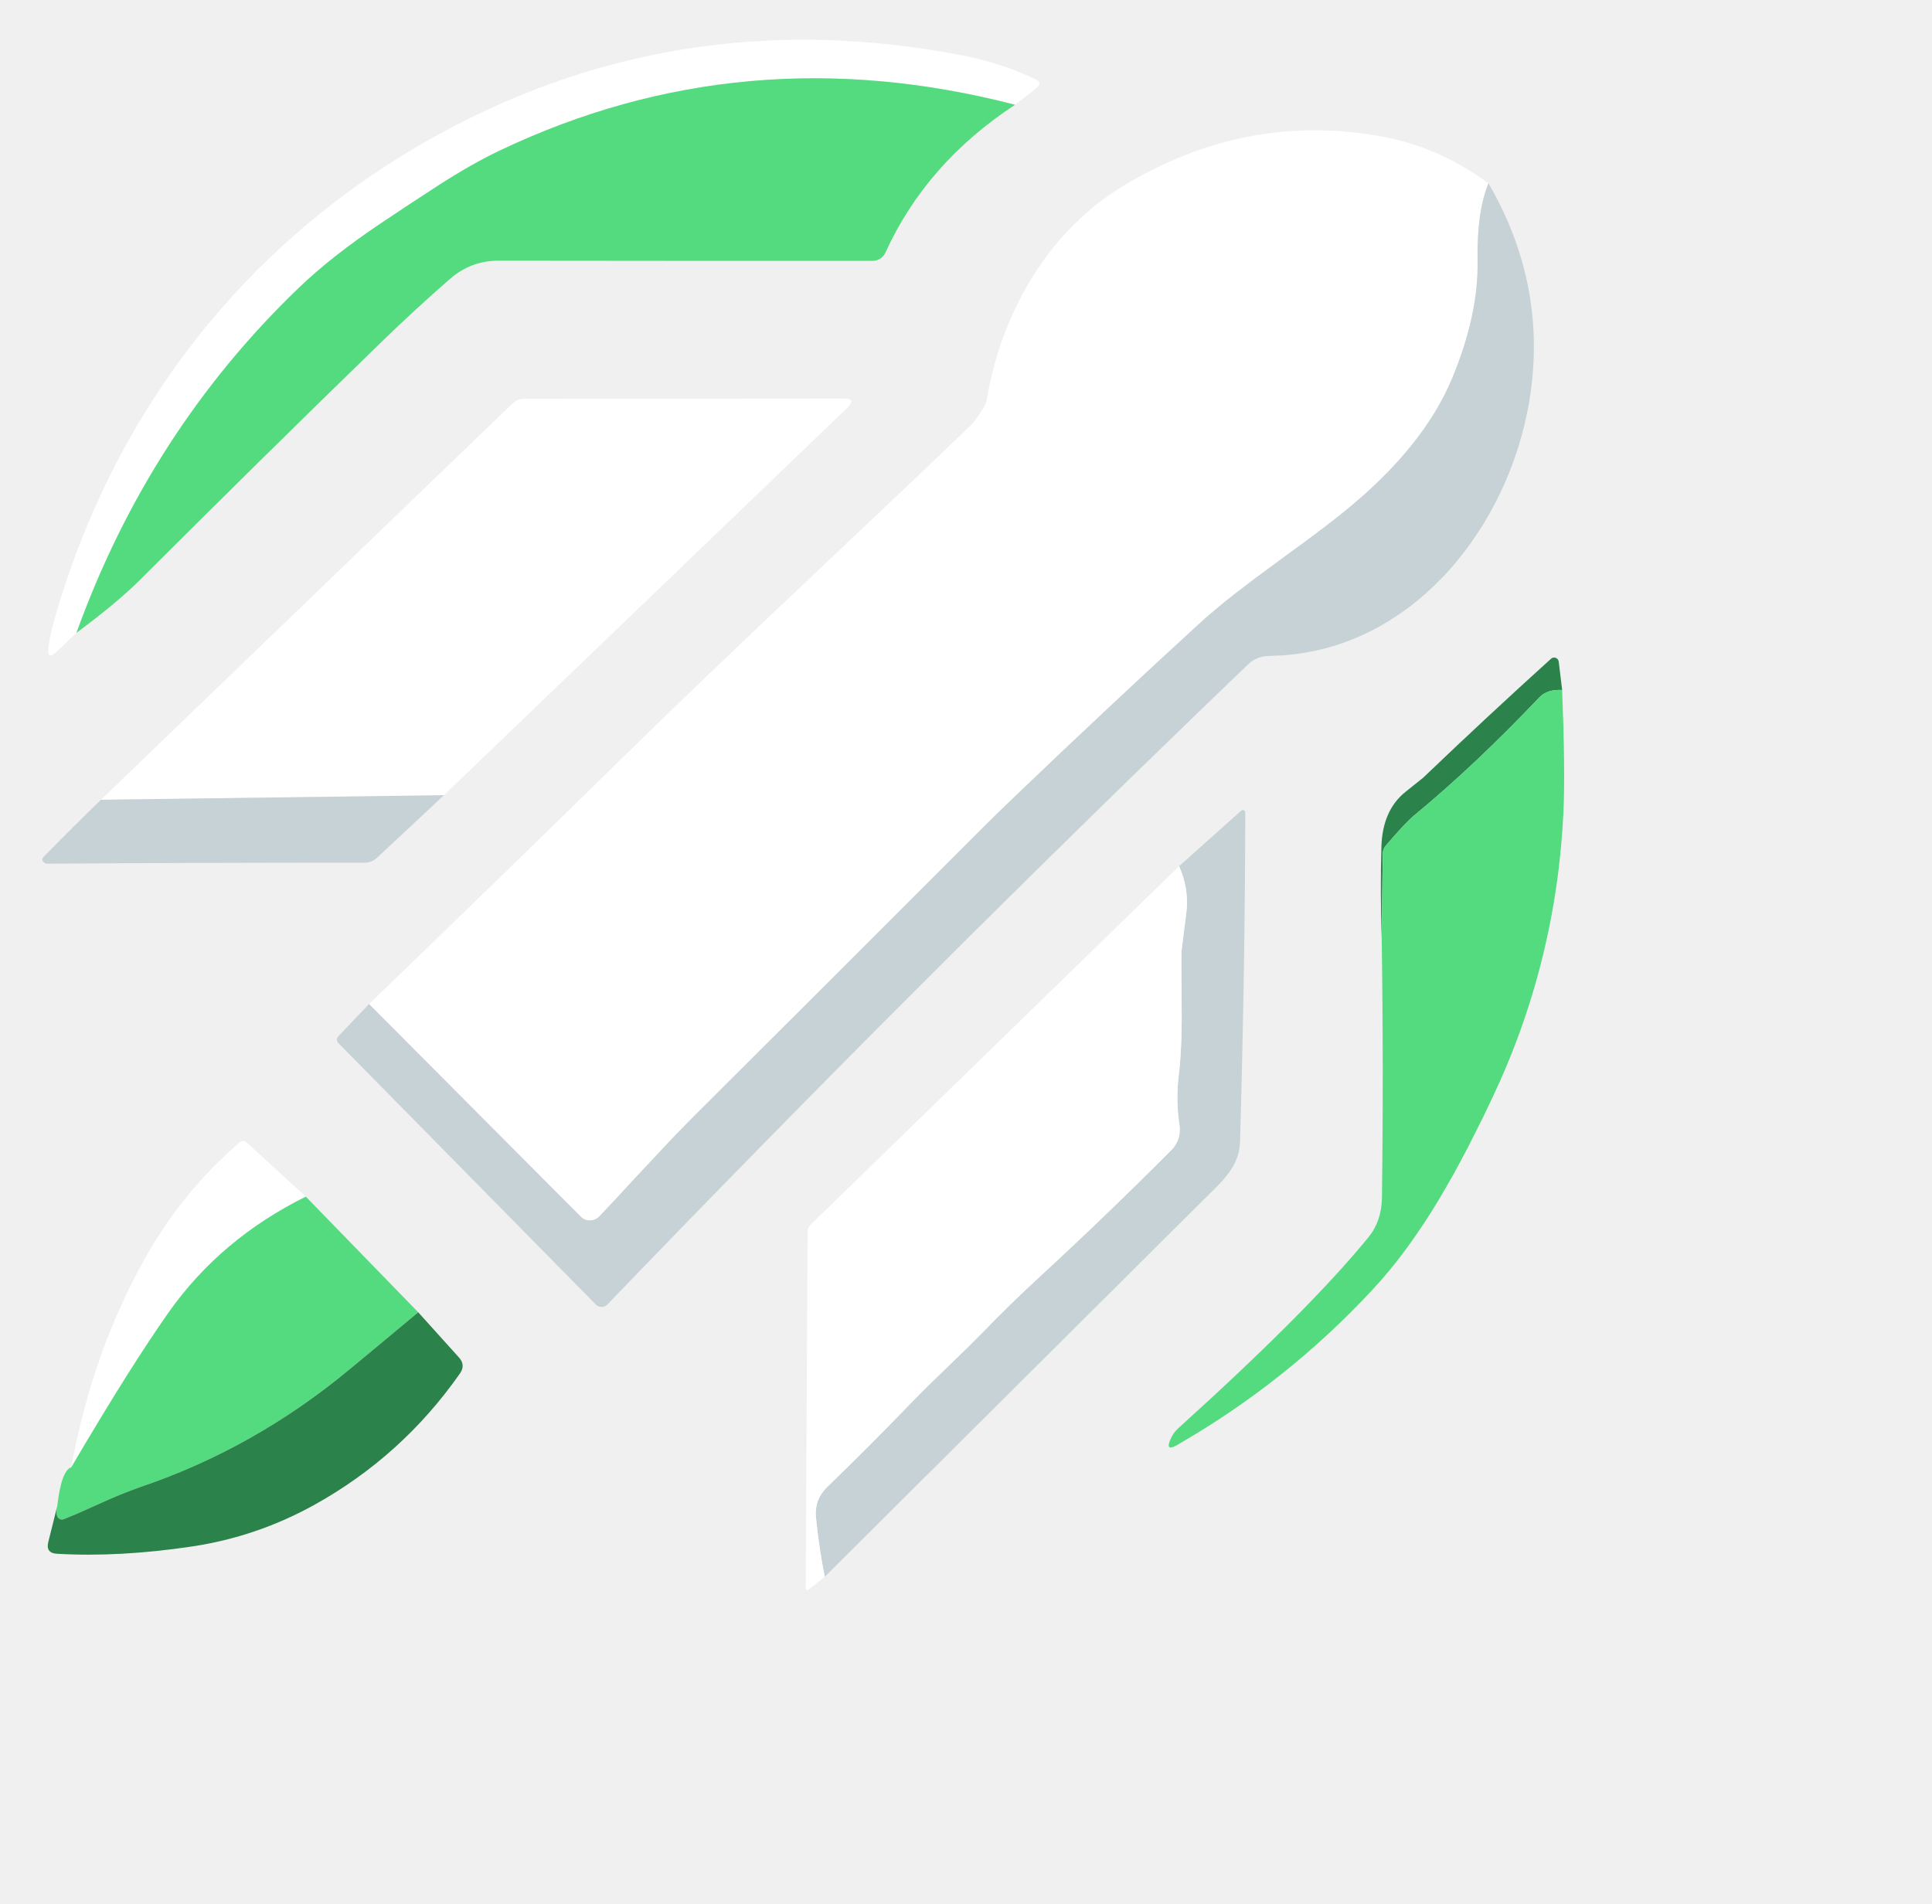
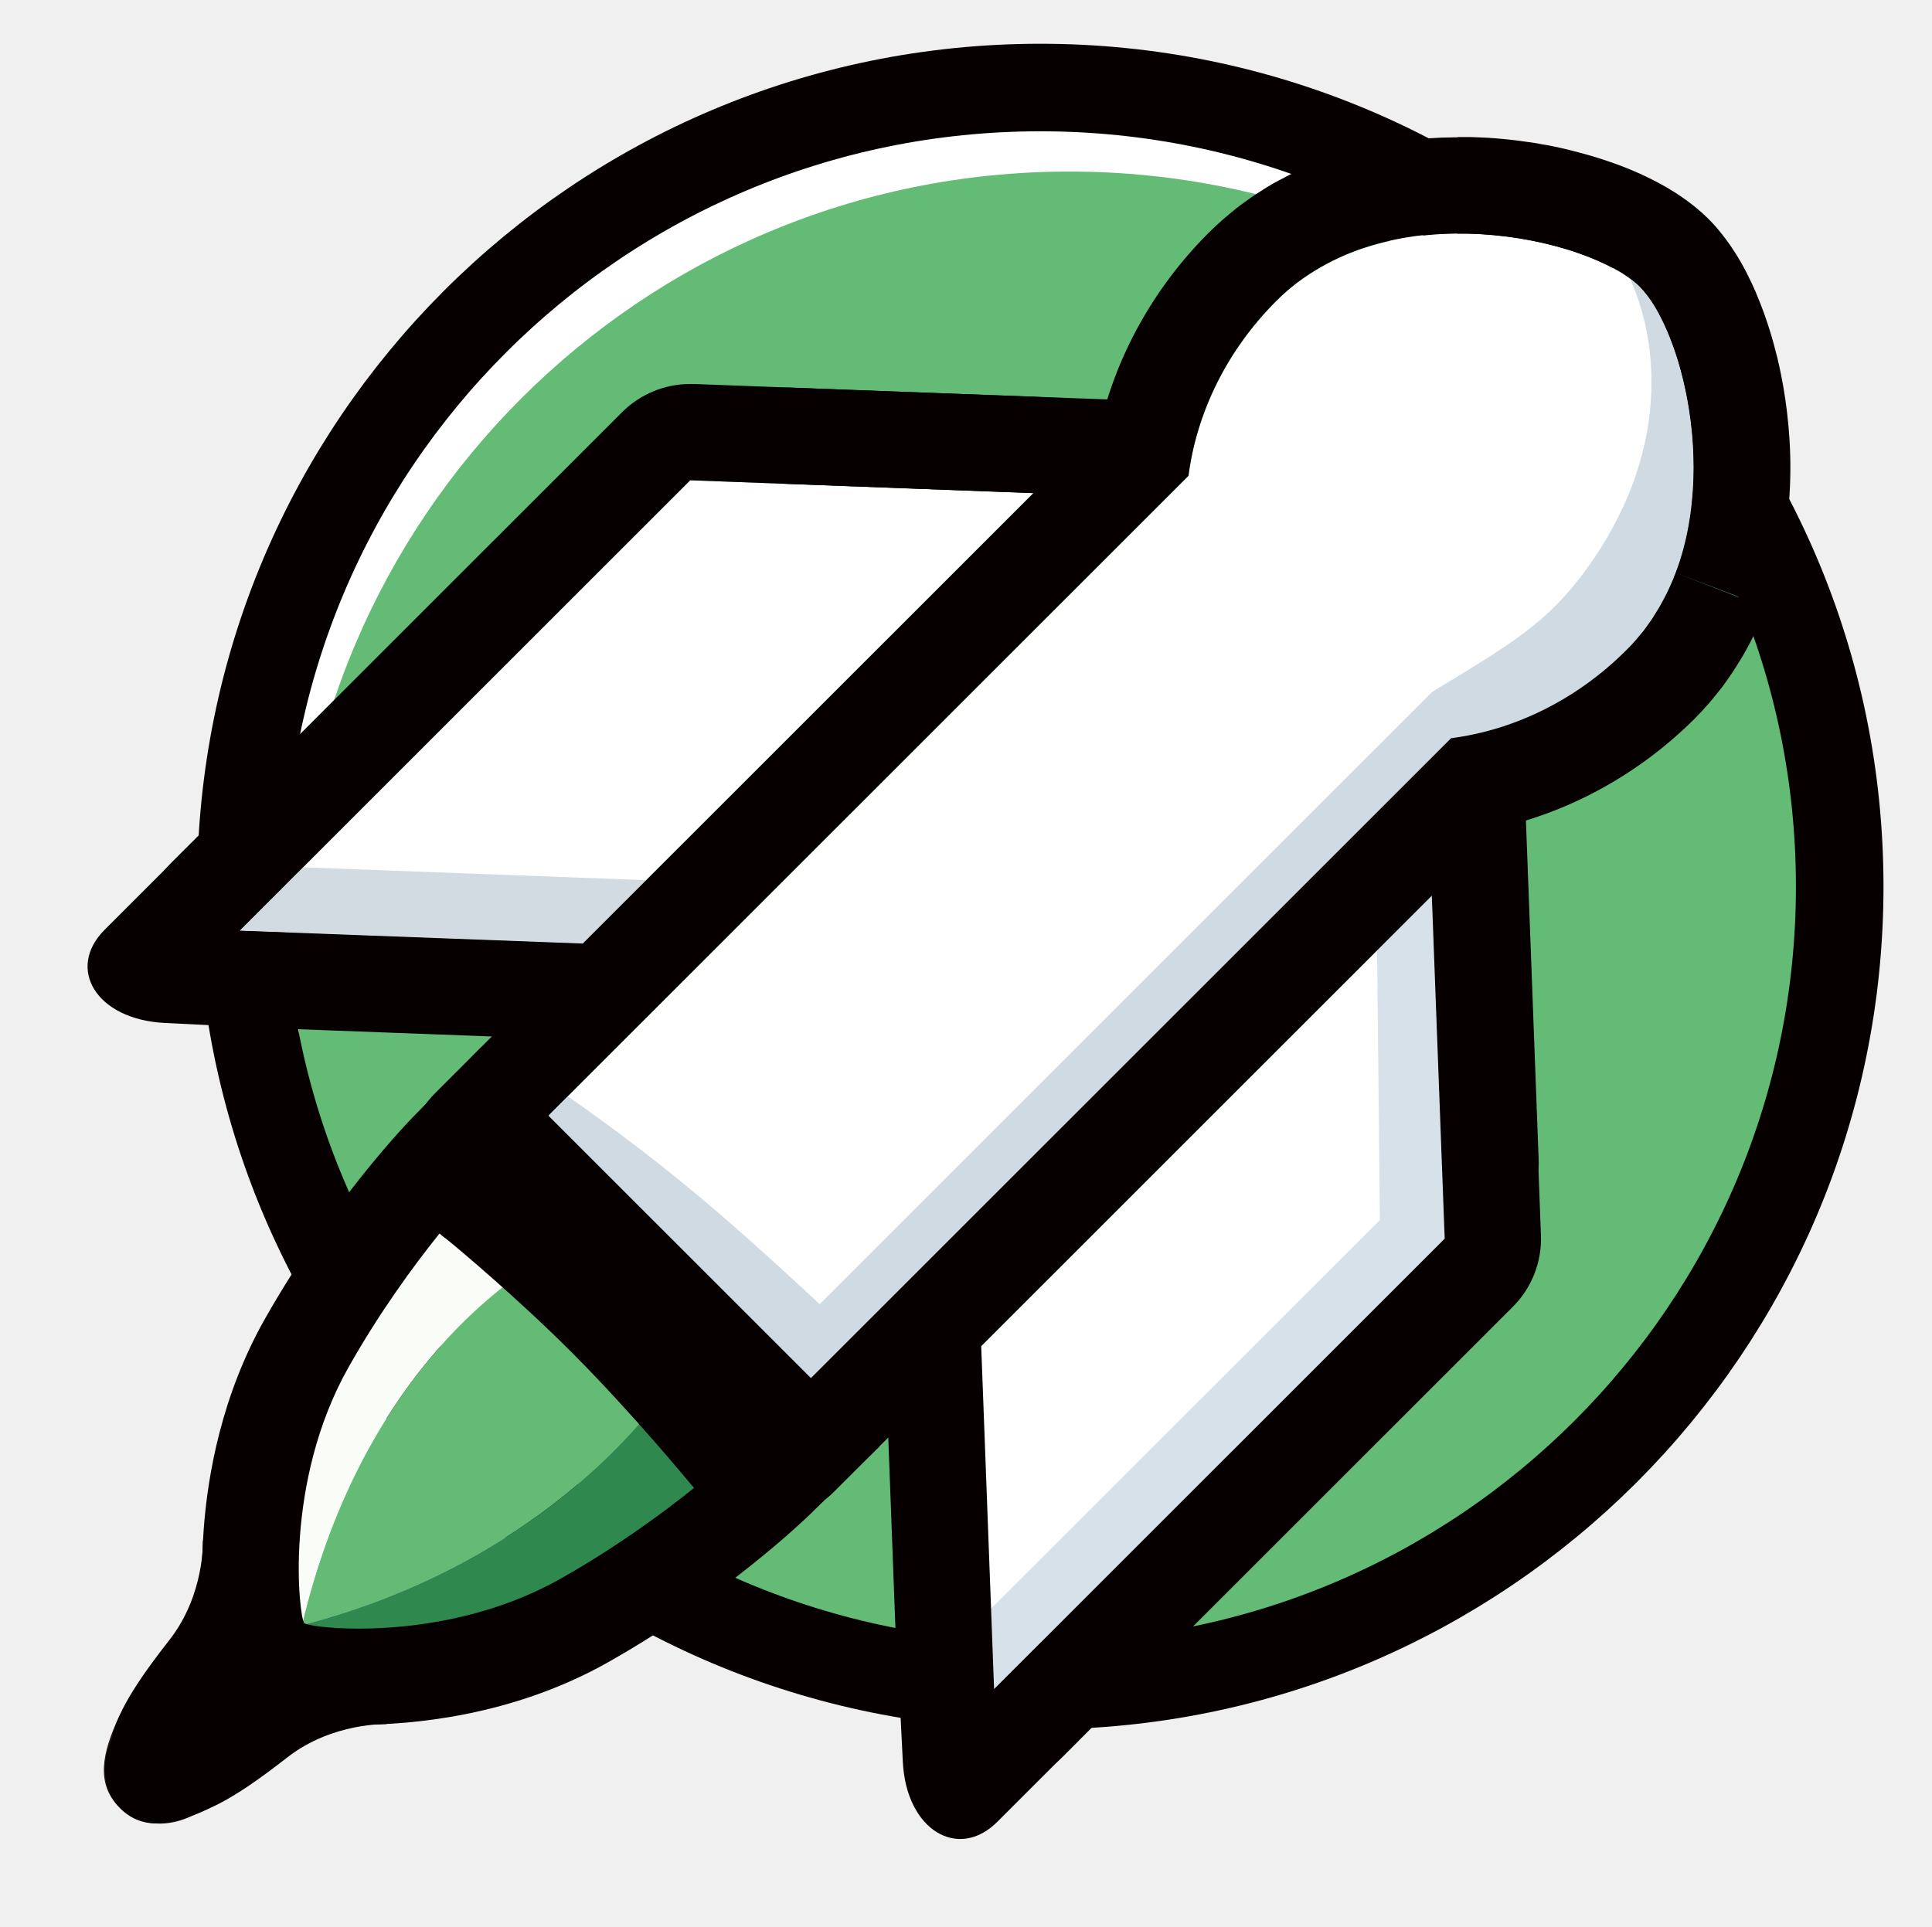
- <svg xmlns="http://www.w3.org/2000/svg" viewBox="152.123 2.276 213.34 210.192">
-   <path fill="#ffffff" d="M 264.213 13.846 C 244.246 8.667 225.218 10.361 207.273 18.916 C 205.262 19.875 203.029 21.141 200.593 22.706 C 198.442 24.097 196.297 25.511 194.173 26.936 C 190.569 29.352 187.542 31.735 185.113 34.066 C 174.108 44.631 165.904 57.363 160.563 72.166 L 158.403 74.226 C 157.658 74.943 157.346 74.786 157.473 73.756 C 157.586 72.83 157.797 71.827 158.103 70.756 L 158.873 68.196 L 159.703 65.676 L 160.603 63.186 L 161.573 60.736 L 162.603 58.316 L 163.703 55.946 L 164.863 53.606 L 166.083 51.316 L 167.373 49.066 L 168.733 46.866 L 170.143 44.706 L 171.613 42.586 L 173.153 40.526 L 174.743 38.506 L 176.393 36.546 L 178.103 34.626 L 179.333 33.316 L 180.593 32.026 L 181.883 30.776 L 183.193 29.536 L 184.533 28.336 L 185.893 27.156 L 187.293 26.006 L 188.713 24.876 L 190.143 23.786 L 191.613 22.716 L 193.103 21.686 L 194.623 20.666 L 196.163 19.686 L 197.723 18.736 L 199.303 17.816 L 200.913 16.926 C 218.72 7.272 237.948 4.425 258.453 8.406 C 261.249 8.952 263.912 9.82 266.423 11.006 C 267.022 11.291 267.058 11.639 266.533 12.046 L 264.213 13.846 Z" />
-   <path fill="#55db7f" d="M 264.213 13.846 C 257.681 18.127 252.895 23.584 249.893 30.176 C 249.645 30.729 249.093 31.085 248.483 31.086 C 234.966 31.092 221.166 31.085 207.183 31.066 C 205.152 31.059 203.354 31.734 201.803 33.086 C 199.226 35.336 196.706 37.655 194.263 40.026 C 185.41 48.626 176.528 57.377 167.683 66.216 C 165.978 67.927 163.598 69.915 160.563 72.166 C 165.904 57.363 174.108 44.631 185.113 34.066 C 187.542 31.735 190.569 29.352 194.173 26.936 C 196.297 25.511 198.442 24.097 200.593 22.706 C 203.029 21.141 205.262 19.875 207.273 18.916 C 225.218 10.361 244.246 8.667 264.213 13.846 Z" />
-   <path fill="#ffffff" d="M 316.483 22.516 C 315.619 24.634 315.218 27.488 315.283 31.056 C 315.356 35.051 314.414 39.402 312.463 44.076 C 310.384 49.062 306.522 53.877 300.903 58.486 L 299.533 59.586 L 298.003 60.766 L 296.293 62.046 L 293.923 63.776 L 290.673 66.176 L 288.333 67.966 L 287.263 68.816 L 286.283 69.636 L 285.353 70.426 L 284.473 71.216 C 277.957 77.179 271.05 83.655 263.803 90.596 C 262.664 91.687 261.525 92.803 260.393 93.936 C 249.219 105.128 238.674 115.66 228.833 125.456 L 227.463 126.846 L 225.993 128.376 L 222.223 132.406 L 219.963 134.846 L 218.293 136.616 C 217.74 137.197 216.816 137.206 216.253 136.636 L 192.873 113.156 C 202.31 104.064 211.69 94.948 220.943 85.876 L 225.573 81.366 L 230.623 76.506 L 236.223 71.166 L 243.883 63.916 L 252.813 55.466 L 259.353 49.216 L 259.653 48.886 L 259.983 48.456 L 260.343 47.916 L 260.783 47.206 C 260.949 46.946 261.056 46.659 261.103 46.346 L 261.263 45.436 L 261.453 44.516 L 261.653 43.606 L 261.883 42.706 L 262.143 41.806 L 262.413 40.916 L 262.713 40.026 L 263.033 39.156 L 263.373 38.286 L 263.733 37.426 L 264.113 36.586 L 264.513 35.756 L 264.933 34.946 L 265.373 34.136 L 265.833 33.346 L 266.313 32.576 L 266.803 31.826 L 267.323 31.086 L 267.843 30.366 L 268.393 29.666 L 268.953 28.986 L 269.523 28.326 L 270.113 27.686 L 270.723 27.066 L 271.343 26.466 L 271.973 25.886 L 272.623 25.326 L 273.283 24.786 L 273.953 24.276 L 274.643 23.786 L 275.333 23.326 L 276.043 22.876 C 285.057 17.396 294.574 15.538 304.523 17.316 C 308.817 18.081 312.814 19.819 316.483 22.516 Z" />
-   <path fill="#c7d2d6" d="M 316.483 22.516 C 320.691 29.755 322.255 37.421 321.163 45.456 L 320.973 46.726 L 320.723 47.996 L 320.443 49.266 L 320.113 50.516 L 319.743 51.766 L 319.323 53.006 L 318.873 54.226 L 318.373 55.436 L 317.833 56.626 L 317.253 57.786 L 316.643 58.926 L 315.993 60.046 L 315.303 61.126 L 314.583 62.176 L 313.843 63.196 L 313.053 64.186 L 312.253 65.126 L 311.423 66.026 L 310.563 66.886 L 309.673 67.716 L 308.773 68.496 L 307.843 69.236 L 306.893 69.926 L 305.913 70.576 L 304.933 71.186 L 303.923 71.746 L 302.903 72.256 L 301.863 72.716 L 300.813 73.136 L 299.743 73.506 L 298.663 73.826 L 297.563 74.096 L 296.243 74.356 L 294.913 74.546 L 293.553 74.666 L 292.193 74.716 C 291.358 74.728 290.557 75.057 289.953 75.636 C 266.012 98.618 242.363 122.247 219.183 146.346 C 218.841 146.696 218.28 146.7 217.933 146.356 L 189.523 117.506 C 189.256 117.232 189.256 116.955 189.523 116.676 L 192.873 113.156 L 216.253 136.636 C 216.816 137.206 217.74 137.197 218.293 136.616 L 219.963 134.846 L 222.223 132.406 L 225.993 128.376 L 227.463 126.846 L 228.833 125.456 C 238.674 115.66 249.219 105.128 260.393 93.936 C 261.525 92.803 262.664 91.687 263.803 90.596 C 271.05 83.655 277.957 77.179 284.473 71.216 L 285.353 70.426 L 286.283 69.636 L 287.263 68.816 L 288.333 67.966 L 290.673 66.176 L 293.923 63.776 L 296.293 62.046 L 298.003 60.766 L 299.533 59.586 L 300.903 58.486 C 306.522 53.877 310.384 49.062 312.463 44.076 C 314.414 39.402 315.356 35.051 315.283 31.056 C 315.218 27.488 315.619 24.634 316.483 22.516 Z" />
-   <path fill="#ffffff" d="M 201.143 90.096 L 163.273 90.596 L 208.693 46.856 C 209.053 46.509 209.533 46.315 210.033 46.316 L 245.263 46.286 C 246.248 46.285 246.388 46.63 245.683 47.316 L 201.143 90.096 Z" />
-   <path fill="#2b824a" d="M 324.623 78.476 C 323.517 78.416 322.675 78.69 322.103 79.296 C 317.362 84.296 312.724 88.667 308.223 92.376 C 307.636 92.863 306.61 93.959 305.153 95.656 C 304.933 95.915 304.819 96.216 304.813 96.556 L 304.693 105.766 C 304.58 102.45 304.57 99.121 304.663 95.806 C 304.737 93.116 305.625 91.084 307.323 89.726 L 309.273 88.166 C 313.947 83.691 318.665 79.3 323.393 75.026 C 323.682 74.76 324.15 74.908 324.235 75.292 C 324.238 75.306 324.241 75.321 324.243 75.336 L 324.623 78.476 Z" />
-   <path fill="#55db7f" d="M 324.623 78.476 C 324.853 84.368 324.903 88.822 324.773 91.806 C 324.266 102.986 321.616 113.633 316.843 123.666 L 315.923 125.586 L 315.053 127.326 L 314.233 128.956 L 313.423 130.486 L 312.633 131.946 L 311.833 133.346 L 311.053 134.686 L 310.263 135.976 L 309.463 137.226 L 308.653 138.426 L 307.853 139.576 L 307.033 140.696 L 306.203 141.766 L 305.363 142.796 L 304.513 143.786 L 303.653 144.736 C 297.355 151.513 290.137 157.244 282.053 161.886 C 281.209 162.363 280.974 162.155 281.353 161.266 C 281.552 160.773 281.853 160.345 282.253 159.986 C 291.844 151.318 298.852 144.28 303.223 138.926 C 304.195 137.734 304.696 136.273 304.723 134.556 C 304.849 124.967 304.839 115.347 304.693 105.766 L 304.813 96.556 C 304.819 96.216 304.933 95.915 305.153 95.656 C 306.61 93.959 307.636 92.863 308.223 92.376 C 312.724 88.667 317.362 84.296 322.103 79.296 C 322.675 78.69 323.517 78.416 324.623 78.476 Z" />
-   <path fill="#c7d2d6" d="M 201.143 90.096 L 193.753 97.006 C 193.367 97.365 192.905 97.545 192.373 97.546 C 180.939 97.539 169.247 97.576 157.383 97.656 C 157.115 97.662 156.876 97.495 156.793 97.246 C 156.759 97.146 156.833 97.005 157.013 96.826 C 159.21 94.588 161.302 92.506 163.273 90.596 L 201.143 90.096 Z" />
-   <path fill="#c7d2d6" d="M 243.193 176.406 C 242.74 174.069 242.416 171.873 242.223 169.836 C 242.103 168.531 242.517 167.414 243.463 166.496 C 246.592 163.473 249.68 160.378 252.703 157.236 L 254.423 155.496 L 256.823 153.166 L 259.103 150.956 L 260.753 149.296 C 262.704 147.278 264.735 145.297 266.833 143.366 C 271.739 138.846 276.618 134.154 281.433 129.326 L 281.693 129.046 L 281.903 128.746 L 282.083 128.436 L 282.223 128.106 L 282.333 127.736 L 282.383 127.346 L 282.403 126.936 L 282.363 126.516 C 282.09 124.691 282.063 122.863 282.283 121.046 L 282.383 120.116 L 282.463 119.146 L 282.523 118.136 L 282.573 117.076 L 282.613 114.776 L 282.593 111.616 L 282.573 109.146 L 282.583 107.346 L 283.123 103.076 C 283.342 101.331 283.075 99.613 282.323 97.936 L 289.173 91.806 C 289.336 91.666 289.589 91.747 289.628 91.951 C 289.631 91.969 289.633 91.987 289.633 92.006 C 289.613 103.471 289.419 115.628 289.053 128.386 L 289.003 128.976 L 288.903 129.556 L 288.733 130.096 L 288.513 130.636 L 288.233 131.166 L 287.893 131.696 L 287.483 132.226 L 287.013 132.776 L 286.443 133.366 L 285.633 134.176 L 285.253 134.546 L 243.193 176.406 Z" />
-   <path fill="#ffffff" d="M 282.323 97.936 C 283.075 99.613 283.342 101.331 283.123 103.076 L 282.583 107.346 L 282.573 109.146 L 282.593 111.616 L 282.613 114.776 L 282.573 117.076 L 282.523 118.136 L 282.463 119.146 L 282.383 120.116 L 282.283 121.046 C 282.063 122.863 282.09 124.691 282.363 126.516 L 282.403 126.936 L 282.383 127.346 L 282.333 127.736 L 282.223 128.106 L 282.083 128.436 L 281.903 128.746 L 281.693 129.046 L 281.433 129.326 C 276.618 134.154 271.739 138.846 266.833 143.366 C 264.735 145.297 262.704 147.278 260.753 149.296 L 259.103 150.956 L 256.823 153.166 L 254.423 155.496 L 252.703 157.236 C 249.68 160.378 246.592 163.473 243.463 166.496 C 242.517 167.414 242.103 168.531 242.223 169.836 C 242.416 171.873 242.74 174.069 243.193 176.406 L 241.523 177.736 C 241.231 177.967 241.087 177.897 241.093 177.526 L 241.303 138.306 C 241.303 138.012 241.422 137.73 241.633 137.526 L 282.323 97.936 Z" />
-   <path fill="#ffffff" d="M 185.893 134.426 C 179.621 137.534 174.565 141.798 170.763 147.186 C 167.936 151.192 164.337 156.917 159.993 164.316 C 161.537 155.847 164.267 148.117 168.163 141.186 C 170.893 136.318 174.375 132.057 178.583 128.436 C 178.842 128.21 179.1 128.213 179.353 128.446 L 185.893 134.426 Z" />
-   <path fill="#55db7f" d="M 185.893 134.426 L 198.303 147.196 C 195.753 149.326 193.22 151.432 190.723 153.496 C 183.719 159.308 176.023 163.642 167.693 166.466 L 166.653 166.846 L 165.523 167.286 L 164.293 167.806 L 162.633 168.546 L 160.643 169.436 L 159.163 170.046 C 158.883 170.157 158.561 170.015 158.443 169.726 C 158.329 169.426 158.329 169.052 158.443 168.606 C 158.748 165.979 159.266 164.546 159.993 164.316 C 164.337 156.917 167.936 151.192 170.763 147.186 C 174.565 141.798 179.621 137.534 185.893 134.426 Z" />
-   <path fill="#2b824a" d="M 198.303 147.196 L 202.803 152.186 C 203.309 152.744 203.345 153.336 202.913 153.956 C 198.659 160.034 193.285 164.883 186.833 168.466 C 182.605 170.809 178.101 172.343 173.353 173.056 C 167.999 173.861 163.007 174.132 158.413 173.866 C 157.574 173.819 157.253 173.387 157.453 172.576 L 158.443 168.606 C 158.329 169.052 158.329 169.426 158.443 169.726 C 158.561 170.015 158.883 170.157 159.163 170.046 L 160.643 169.436 L 162.633 168.546 L 164.293 167.806 L 165.523 167.286 L 166.653 166.846 L 167.693 166.466 C 176.023 163.642 183.719 159.308 190.723 153.496 C 193.22 151.432 195.753 149.326 198.303 147.196 Z" />
+ <svg xmlns="http://www.w3.org/2000/svg" viewBox="2817.946 816.19 220.634 220.104" width="150.476pt" height="150.078pt" preserveAspectRatio="none">
+   <defs>
+     <style>
+       .cls-1 {
+         fill: #060001;
+       }
+ 
+       .cls-2, .cls-3 {
+         fill: #060001;
+       }
+ 
+       .cls-2, .cls-3, .cls-4, .cls-5 {
+         font-family: Poppins-Bold, Poppins;
+         font-weight: 700;
+       }
+ 
+       .cls-2, .cls-5 {
+         font-size: 80.68px;
+       }
+ 
+       .cls-6, .cls-7, .cls-8, .cls-9 {
+         fill: none;
+       }
+ 
+       .cls-6, .cls-8 {
+         stroke: #060001;
+       }
+ 
+       .cls-6, .cls-9 {
+         stroke-miterlimit: 10;
+         stroke-width: 10px;
+       }
+ 
+       .cls-10 {
+         letter-spacing: -.05em;
+       }
+ 
+       .cls-7 {
+         stroke: #231815;
+       }
+ 
+       .cls-7, .cls-8 {
+         stroke-linecap: round;
+         stroke-linejoin: round;
+         stroke-width: 11px;
+       }
+ 
+       .cls-11, .cls-4, .cls-5 {
+         fill: #fff;
+       }
+ 
+       .cls-12 {
+         fill: #fafcf7;
+       }
+ 
+       .cls-3, .cls-4 {
+         font-size: 32px;
+         letter-spacing: .2em;
+       }
+ 
+       .cls-13 {
+         letter-spacing: .29em;
+       }
+ 
+       .cls-14 {
+         fill: #64bb75;
+       }
+ 
+       .cls-15 {
+         fill: #d2dbe2;
+       }
+ 
+       .cls-16 {
+         fill: #231815;
+       }
+ 
+       .cls-17 {
+         fill: #cfdae2;
+       }
+ 
+       .cls-18 {
+         letter-spacing: 0em;
+       }
+ 
+       .cls-19 {
+         fill: #2f884e;
+       }
+ 
+       .cls-20 {
+         letter-spacing: -.07em;
+       }
+ 
+       .cls-21 {
+         letter-spacing: .05em;
+       }
+ 
+       .cls-22 {
+         fill: #d7e1e9;
+       }
+ 
+       .cls-23 {
+         letter-spacing: -.03em;
+       }
+ 
+       .cls-24 {
+         letter-spacing: -.01em;
+       }
+ 
+       .cls-9 {
+         stroke: #060001;
+       }
+     </style>
+   </defs>
+   <g id="object-1">
+     <circle class="cls-11" cx="2936.8" cy="918.76" r="91.29" />
+     <circle class="cls-14" cx="2940.06" cy="924.31" r="88.52" />
+     <circle class="cls-6" cx="2936.75" cy="917.48" r="91.29" />
+     <path class="cls-11" d="M3003.68,890.51c12.58-12.58,7.19-35.88,1.56-41.51-5.63-5.63-28.93-11.02-41.51,1.56-5.76,5.76-9.14,12.91-10.06,20.01l-72.83,72.83s6.78,4.73,16.02,13.97c9.24,9.24,13.97,16.02,13.97,16.02l72.83-72.83c7.11-.92,14.25-4.29,20.01-10.06Z" />
+     <path class="cls-17" d="M3009.77,880.29c3.95-12.29-.22-26.98-4.53-31.3-.32-.32-.71-.65-1.15-.96,1.81,3.98,2.93,9.3,2.26,15.33-.61,5.47-2.69,11.52-7.1,17.67-4.5,6.28-8.73,8.74-17.73,14.19l-69.97,69.97s-6.22-5.84-11.81-10.65c-6.13-5.27-12.03-9.65-16.95-13.1l-3.65,3.65,30.25,29.74,74.27-74.27c7.11-.92,14.25-4.29,20.01-10.06,2.94-2.94,4.89-6.47,6.09-10.22Z" />
+     <g>
+       <path class="cls-14" d="M2852.42,1001.87c26.6-6.92,39.32-23.4,42.38-27.92l-14.23-14.23c-5.42,3.09-21.57,14.38-28.15,42.15Z" />
+       <path class="cls-12" d="M2880.57,959.71l-8.02-8.02s-8.1,8.29-15.13,20.76c-7.5,13.32-5.59,28.77-5,29.41h0c6.58-27.77,22.73-39.07,28.15-42.15Z" />
+       <path class="cls-19" d="M2894.81,973.94c-3.06,4.52-15.78,21-42.38,27.92,0,0,0,0,0,0,0,0,0,0,0,0,.59.59,16.07,2.52,29.42-5,12.48-7.03,20.76-15.13,20.76-15.13l-7.8-7.8Z" />
+     </g>
+     <polygon class="cls-11" points="2931 1009.63 2929.73 970.25 2981.71 918.27 2982.98 957.65 2931 1009.63" />
+     <polygon class="cls-22" points="2982.98 957.65 2981.71 918.27 2975.21 924.77 2975.53 955.57 2930.7 1000.39 2931 1009.63 2982.98 957.65" />
+     <polygon class="cls-11" points="2845.31 922.52 2884.5 923.99 2935.96 872.53 2896.77 871.06 2845.31 922.52" />
+     <polygon class="cls-15" points="2860.85 915.59 2852.55 915.28 2845.31 922.52 2853.61 922.83 2884.5 923.99 2891.74 916.75 2860.85 915.59" />
+     <path class="cls-1" d="M2984.37,842.88c.21,0,.42,0,.64,0,.21,0,.42,0,.62,0,.31,0,.61.02.92.04.19,0,.38.01.57.02.48.03.96.07,1.43.11.26.02.51.06.77.08.22.02.45.05.66.07.27.03.53.08.8.11.2.03.4.06.6.09.27.04.54.09.81.14.19.03.37.07.55.1.27.05.54.11.81.17.17.04.35.07.52.11.27.06.54.13.81.19.16.04.32.08.48.12.27.07.54.14.8.22.15.04.29.08.43.12.27.08.53.16.79.24.13.04.26.09.39.13.26.09.52.18.77.27.12.04.24.09.35.13.26.1.51.19.75.29.1.04.21.08.31.13.25.1.49.21.73.32.09.04.17.08.26.12.24.11.48.22.71.34.07.04.14.07.21.11.23.12.46.24.68.37.05.03.1.06.16.09.23.13.45.26.66.4.03.02.06.04.09.06.46.3.89.61,1.25.92.19.16.37.32.53.49.24.24.48.52.72.83.06.07.11.14.17.22.24.31.47.65.7,1.02.02.03.03.06.05.08.22.36.43.74.65,1.15.05.09.09.18.14.27.22.44.44.9.65,1.39.02.04.03.07.05.11.2.48.4.98.59,1.5.03.07.05.15.08.22.2.56.4,1.15.58,1.75,0,.02.01.04.02.06.18.61.35,1.25.51,1.9,0,.03.01.05.02.08,1.49,6.16,1.83,13.81-.38,20.72,0,0,0,0,0,0h0c-.15.46-.31.91-.48,1.36,0,.02-.02.05-.03.07-.16.43-.33.85-.52,1.27-.02.06-.05.11-.08.17-.17.39-.35.77-.55,1.15-.05.09-.1.18-.14.27-.18.34-.36.69-.56,1.02-.08.13-.16.26-.24.39-.18.3-.36.59-.55.89-.12.17-.24.34-.36.51-.17.24-.34.49-.52.73-.17.23-.36.45-.55.67-.15.18-.29.36-.44.53-.34.39-.69.77-1.07,1.14,0,0-.01.01-.02.02-5.76,5.76-12.91,9.14-20.01,10.06l-78.29,78.29s-6.73-8.25-14.19-15.74c-7.28-7.32-15.29-13.88-15.63-14.12-.02-.01-.05-.03-.06-.05-.03-.02-.05-.04-.07-.05-.02-.01-.04-.03-.04-.03l1.66-1.66.23-.23,76.4-76.4c.92-7.11,4.29-14.25,10.06-20.01.38-.38.78-.75,1.18-1.1.13-.12.27-.22.41-.34.27-.23.54-.45.82-.66.17-.13.34-.24.51-.36.26-.18.51-.37.78-.54.18-.12.37-.23.56-.35.26-.16.51-.32.77-.47.19-.11.39-.22.59-.32.26-.14.52-.28.78-.41.2-.1.41-.19.61-.29.26-.12.52-.24.79-.36.21-.09.42-.17.63-.26.27-.11.53-.21.8-.31.21-.08.43-.15.65-.22.27-.09.54-.18.81-.26.22-.07.44-.13.66-.19.28-.08.55-.15.83-.22.22-.05.44-.11.66-.16.28-.06.56-.12.84-.18.22-.04.44-.09.66-.13.28-.05.56-.09.85-.14.22-.03.45-.07.67-.1.28-.04.57-.07.85-.1.22-.02.44-.05.66-.07.29-.03.57-.05.86-.06.22-.01.44-.03.65-.04.29-.01.58-.02.87-.03.22,0,.43-.02.64-.02.08,0,.16,0,.24,0M2984.37,831.88h-.38c-.22,0-.44.01-.66.02h-.16s-.11,0-.11,0c-.34,0-.67.02-1.01.04-.23.01-.46.03-.69.04h-.15c-.39.04-.75.06-1.11.1-.24.02-.49.05-.74.08h-.13c-.37.05-.74.1-1.1.14-.27.04-.53.08-.79.11h-.09c-.38.07-.75.13-1.12.2-.3.05-.59.11-.88.17-.38.07-.75.15-1.12.24-.3.07-.59.14-.89.21-.37.09-.75.19-1.12.3-.29.08-.59.17-.89.26-.37.11-.74.23-1.11.36-.3.1-.6.2-.9.31-.37.13-.74.28-1.11.42-.3.12-.59.24-.89.36-.37.16-.75.33-1.12.5l-.07.03c-.27.12-.53.25-.79.38-.37.19-.74.38-1.11.58l-.12.06c-.24.13-.49.26-.73.4-.35.2-.7.42-1.05.64l-.06.04-.11.07c-.23.14-.47.29-.69.44-.35.23-.7.48-1.04.73l-.08.06-.09.06c-.22.15-.44.31-.65.47-.46.35-.85.68-1.17.94l-.04.04h0c-.2.17-.4.33-.6.5-.6.52-1.18,1.07-1.73,1.61-6.27,6.27-10.62,14.12-12.49,22.45l-73.96,73.96-.23.23-1.66,1.66c-2.29,2.29-3.46,5.48-3.19,8.7.27,3.2,1.93,6.13,4.54,8,1.42,1.15,8.32,6.94,14.43,13.08,6.96,7,13.4,14.86,13.47,14.94,1.97,2.41,4.86,3.87,7.97,4.03.18,0,.37.01.55.01,2.91,0,5.71-1.15,7.78-3.22l75.86-75.86c8.33-1.88,16.18-6.23,22.45-12.49.02-.02.03-.03.05-.05.02-.02.05-.05.07-.08.5-.5,1-1.04,1.48-1.59.2-.23.39-.46.58-.7l.07-.09.11-.13c.24-.29.47-.58.7-.87.23-.31.46-.62.68-.94l.08-.12.07-.1c.15-.22.31-.43.45-.66.27-.41.54-.84.8-1.27l.04-.06c.1-.17.21-.34.31-.51.33-.57.61-1.1.8-1.45.08-.16.15-.28.21-.41.25-.5.51-1.04.77-1.62l.12-.27c.24-.55.48-1.15.71-1.75l-10.26-3.96,10.29,3.9c.25-.66.47-1.29.67-1.92,3.51-10.92,1.88-21.4.6-26.68,0-.04-.02-.1-.04-.14-.2-.82-.42-1.61-.64-2.37l-.03-.09c-.23-.78-.49-1.55-.76-2.31l-.09-.25c-.27-.73-.53-1.39-.79-2-.03-.08-.07-.17-.1-.25-.28-.65-.59-1.31-.93-1.98-.06-.11-.12-.23-.18-.36-.34-.65-.65-1.21-.97-1.72-.05-.08-.1-.16-.15-.24-.39-.62-.79-1.22-1.25-1.82-.11-.15-.22-.29-.34-.44-.54-.69-1.04-1.26-1.58-1.79-.38-.38-.8-.77-1.25-1.14-.65-.55-1.4-1.1-2.24-1.66-.08-.05-.16-.1-.24-.16-.33-.21-.69-.43-1.06-.65-.06-.04-.15-.09-.25-.14-.34-.19-.69-.38-1.04-.56l-.31-.16c-.33-.17-.68-.33-1.03-.5l-.36-.17c-.34-.15-.68-.3-1.02-.44-.14-.06-.28-.12-.43-.18-.33-.13-.67-.26-1.01-.39-.15-.06-.31-.12-.47-.17-.33-.12-.67-.24-1.01-.35-.18-.06-.35-.11-.52-.17-.34-.11-.68-.21-1.02-.32-.17-.05-.33-.1-.5-.14l-.06-.02c-.34-.1-.68-.19-1.03-.28-.16-.04-.33-.08-.5-.13l-.1-.03c-.34-.09-.68-.17-1.03-.25-.18-.04-.35-.08-.53-.12l-.12-.03c-.35-.08-.69-.15-1.02-.21-.19-.04-.37-.07-.56-.1l-.14-.02-.12-.02c-.3-.05-.6-.11-.9-.16-.2-.03-.4-.06-.6-.09l-.15-.02-.17-.02c-.28-.04-.56-.08-.84-.12-.22-.03-.44-.05-.67-.08l-.16-.02-.18-.02c-.26-.03-.52-.06-.79-.08-.59-.06-1.19-.1-1.79-.14-.2-.01-.4-.02-.6-.03h-.12s-.14-.01-.14-.01c-.34-.02-.68-.03-1.02-.04-.21,0-.43,0-.64,0h-.15s-.12,0-.12,0c-.2,0-.41,0-.61,0h0Z" />
+     <path class="cls-1" d="M2872.93,951.56l7.96,7.96,14.12,14.12,7.74,7.74s-8.29,8.1-20.74,15.15c-8.23,4.66-17.25,5.73-23.09,5.73-3.61,0-6.01-.41-6.23-.63,0,0,0,0,0,0,0,0,0,0,0,0-.58-.63-2.43-16.01,5.1-29.31,7.05-12.45,15.15-20.74,15.15-20.74M2872.84,935.91l-7.78,7.95c-.37.38-9.2,9.47-16.86,23.01-4.97,8.78-6.54,17.91-6.99,24.03-.68,9.32.58,13.77,1.85,16.09l.53,1.09,1.3,1.3s.07.07.1.1l.02.02h.01c2.37,2.32,5.58,3.74,13.88,3.74,5.93,0,17.51-.93,28.51-7.15,13.55-7.67,22.63-16.49,23.01-16.86l7.95-7.78-7.86-7.86-7.74-7.74-14.12-14.12-7.96-7.96-7.86-7.86h0Z" />
+     <path class="cls-1" d="M2981.46,918.52l1.47,39.19-51.46,51.46-1.47-39.19,45.03-45.03,6.43-6.43M2981.46,907.52c-2.87,0-5.68,1.12-7.78,3.22l-6.43,6.43-45.03,45.03c-2.16,2.16-3.33,5.13-3.21,8.19l1.47,39.19c.16,4.37,2.9,8.23,6.97,9.83,1.3.51,2.67.76,4.02.76,2.87,0,5.68-1.12,7.78-3.22l51.46-51.46c2.16-2.16,3.33-5.13,3.21-8.19l-1.47-39.19c-.16-4.37-2.9-8.23-6.97-9.83-1.3-.51-2.67-.76-4.02-.76h0Z" />
+     <path class="cls-1" d="M2896.77,871.06l39.19,1.47-6.65,6.65-37.57,37.57-7.24,7.24-39.19-1.47,7.24-7.24,44.22-44.22M2845.31,922.52h0s0,0,0,0M2896.77,860.06c-2.91,0-5.71,1.16-7.78,3.22l-44.22,44.22-7.24,7.24c-3.09,3.09-4.06,7.73-2.46,11.8s5.46,6.81,9.83,6.97l39.19,1.47c.14,0,.27,0,.41,0,2.91,0,5.71-1.16,7.78-3.22l7.24-7.24,37.57-37.57,6.65-6.65c3.09-3.09,4.06-7.73,2.46-11.8-1.6-4.07-5.46-6.81-9.83-6.97l-39.19-1.47c-.14,0-.27,0-.41,0h0Z" />
+     <line class="cls-8" x1="2947.17" y1="867.43" x2="2907.98" y2="865.97" />
+     <line class="cls-8" x1="2988.17" y1="949.07" x2="2986.7" y2="909.88" />
+     <path class="cls-1" d="M2941.12,1015.05s-6.22,6.22-9.29,9.29c-4.43,4.43-10.38.98-10.78-6.84-.16-3.18-.64-12.79-.64-12.79l9.07,6.54,11.64,3.81Z" />
+     <path class="cls-1" d="M2839.19,913.12s-6.22,6.22-9.29,9.29c-4.43,4.43-.98,10.25,6.84,10.65,3.18.16,12.79.64,12.79.64l-6.53-8.94-3.81-11.64Z" />
+     <path class="cls-16" d="M2842.27,1021.9c-3.17,3.17-7.95,3.53-10.68.8s-1.97-6.25-.08-10.32,8.83-3.89,11.56-1.16,2.37,7.51-.8,10.68Z" />
+     <path class="cls-1" d="M2849.73,1004.56l-8.61-12.39s.23,6.18-3.8,11.35c-2.8,3.59-6.02,7.96-6.62,11.4-1.28,2.77-.99,5.89.99,7.88,2.67,2.67,6.17,1.88,10.21-.02.02-.01.04-.03.06-.04,2.88-1.28,6.06-3.64,8.8-5.77,5.17-4.03,11.35-3.8,11.35-3.8l-12.39-8.61Z" />
+   </g>
</svg>
